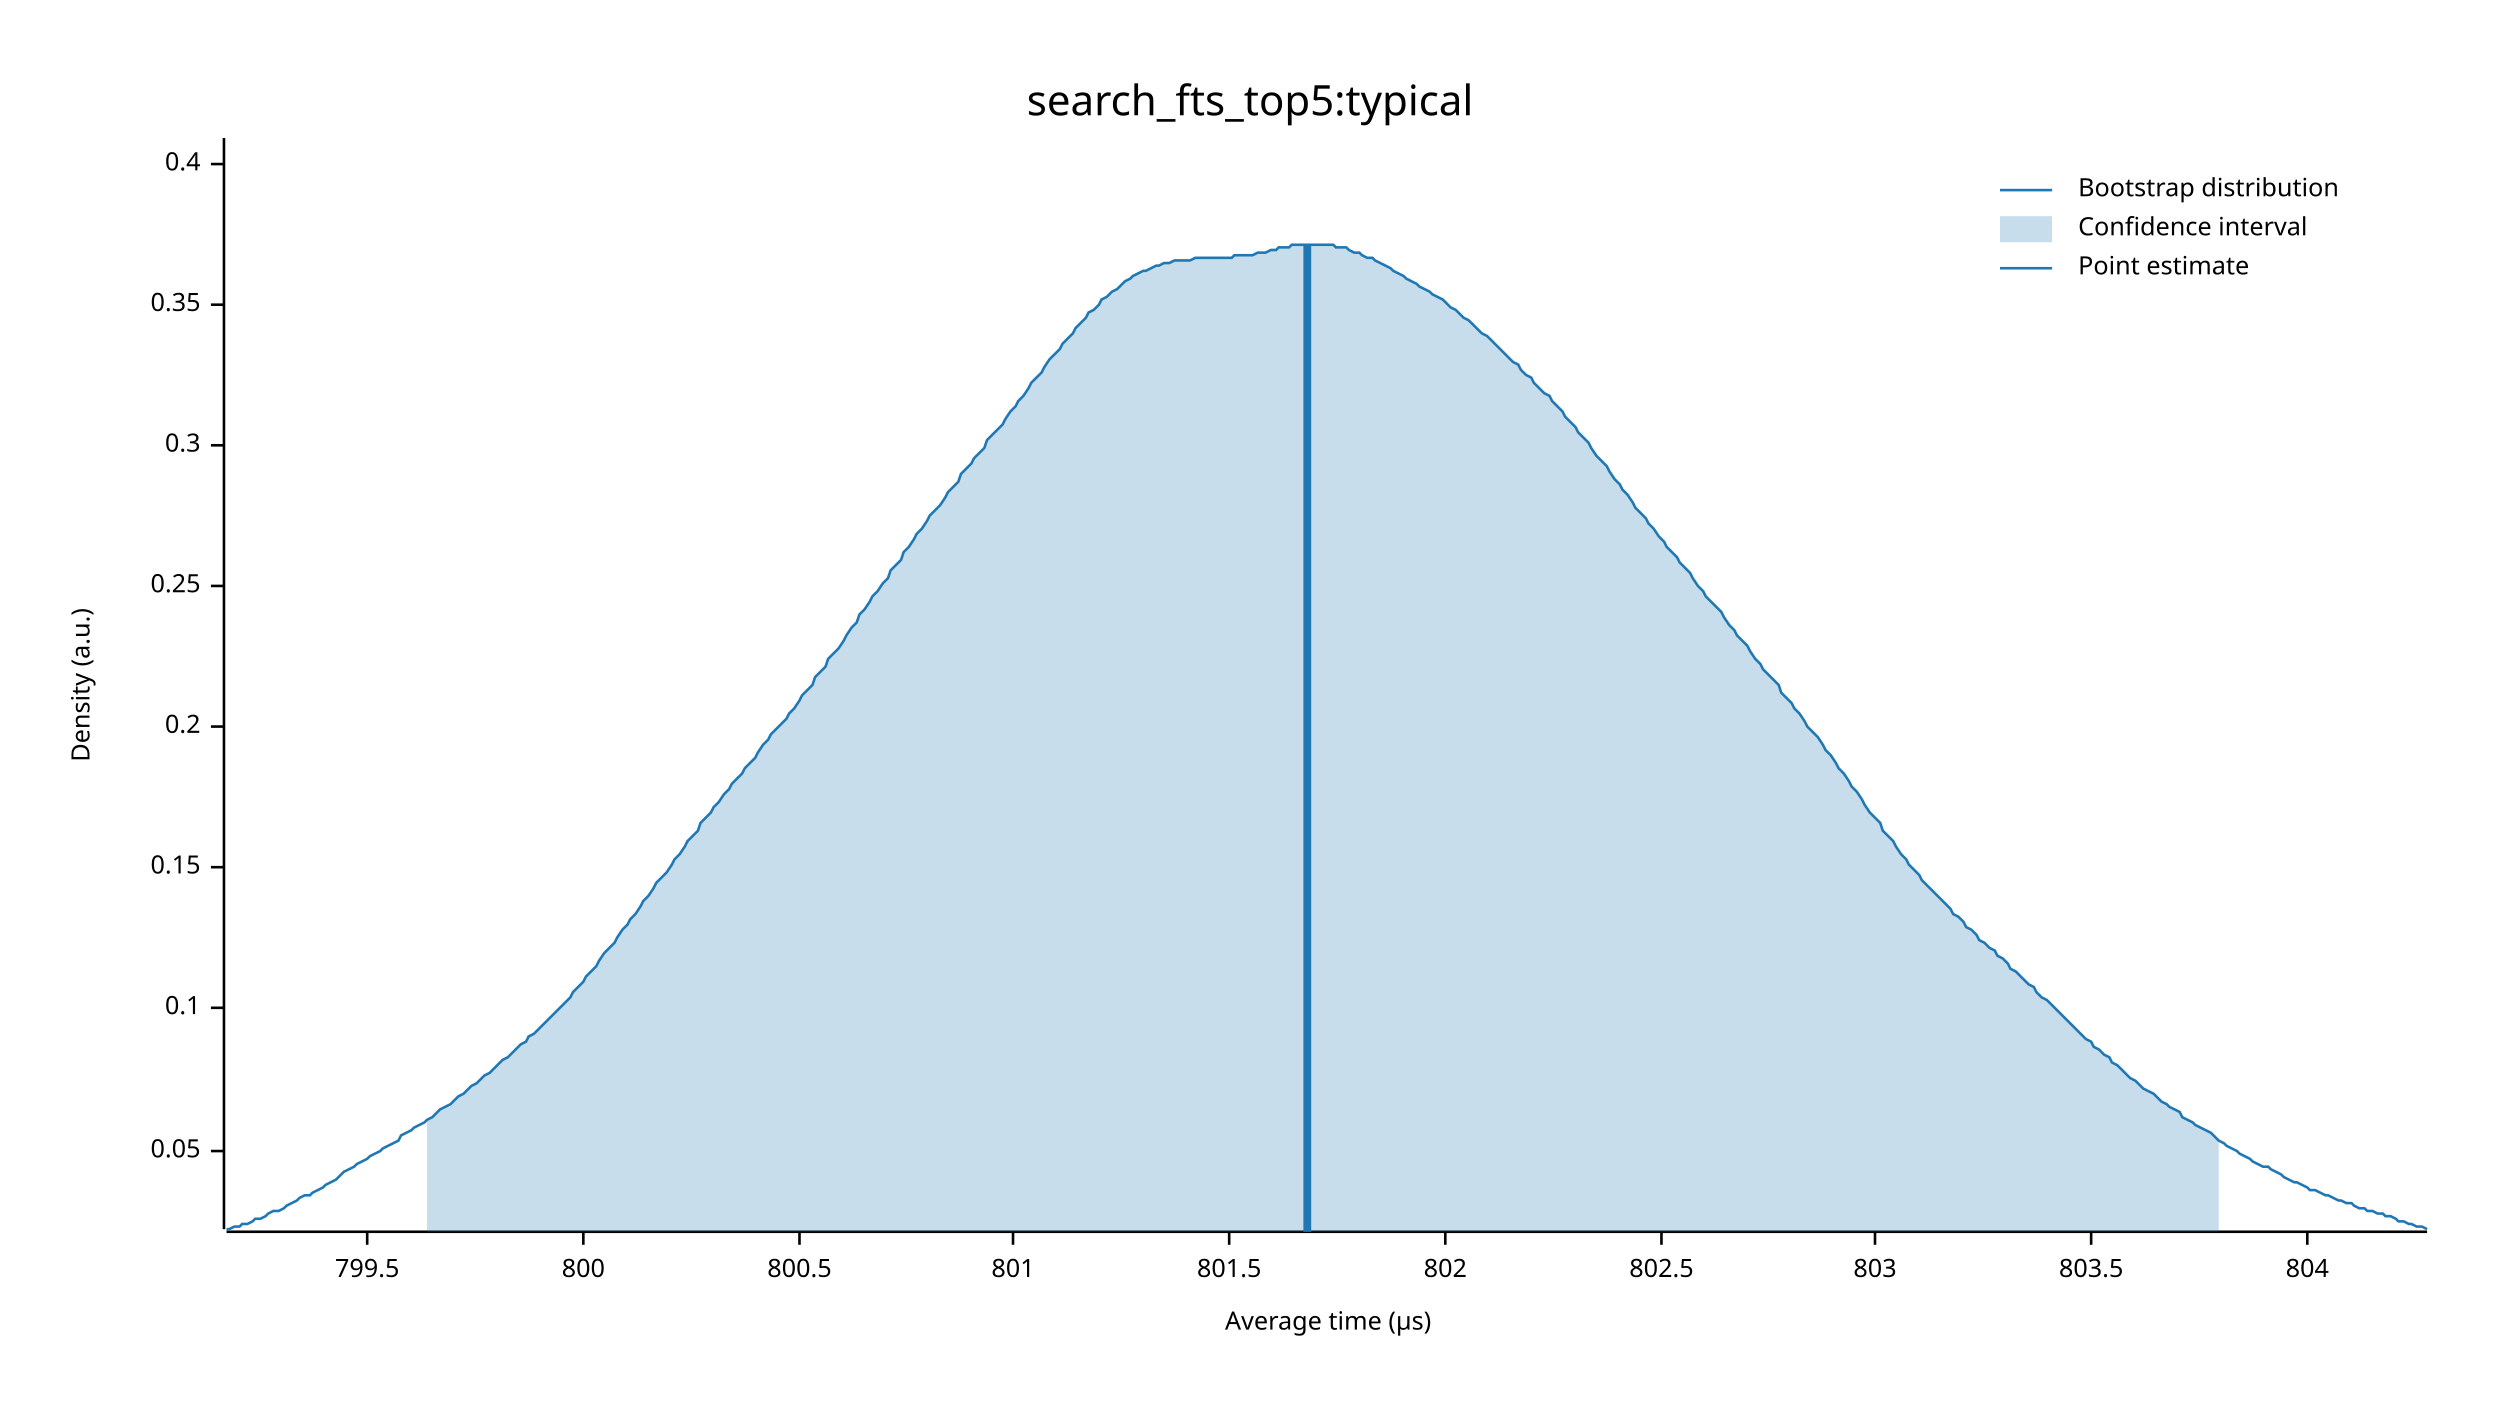
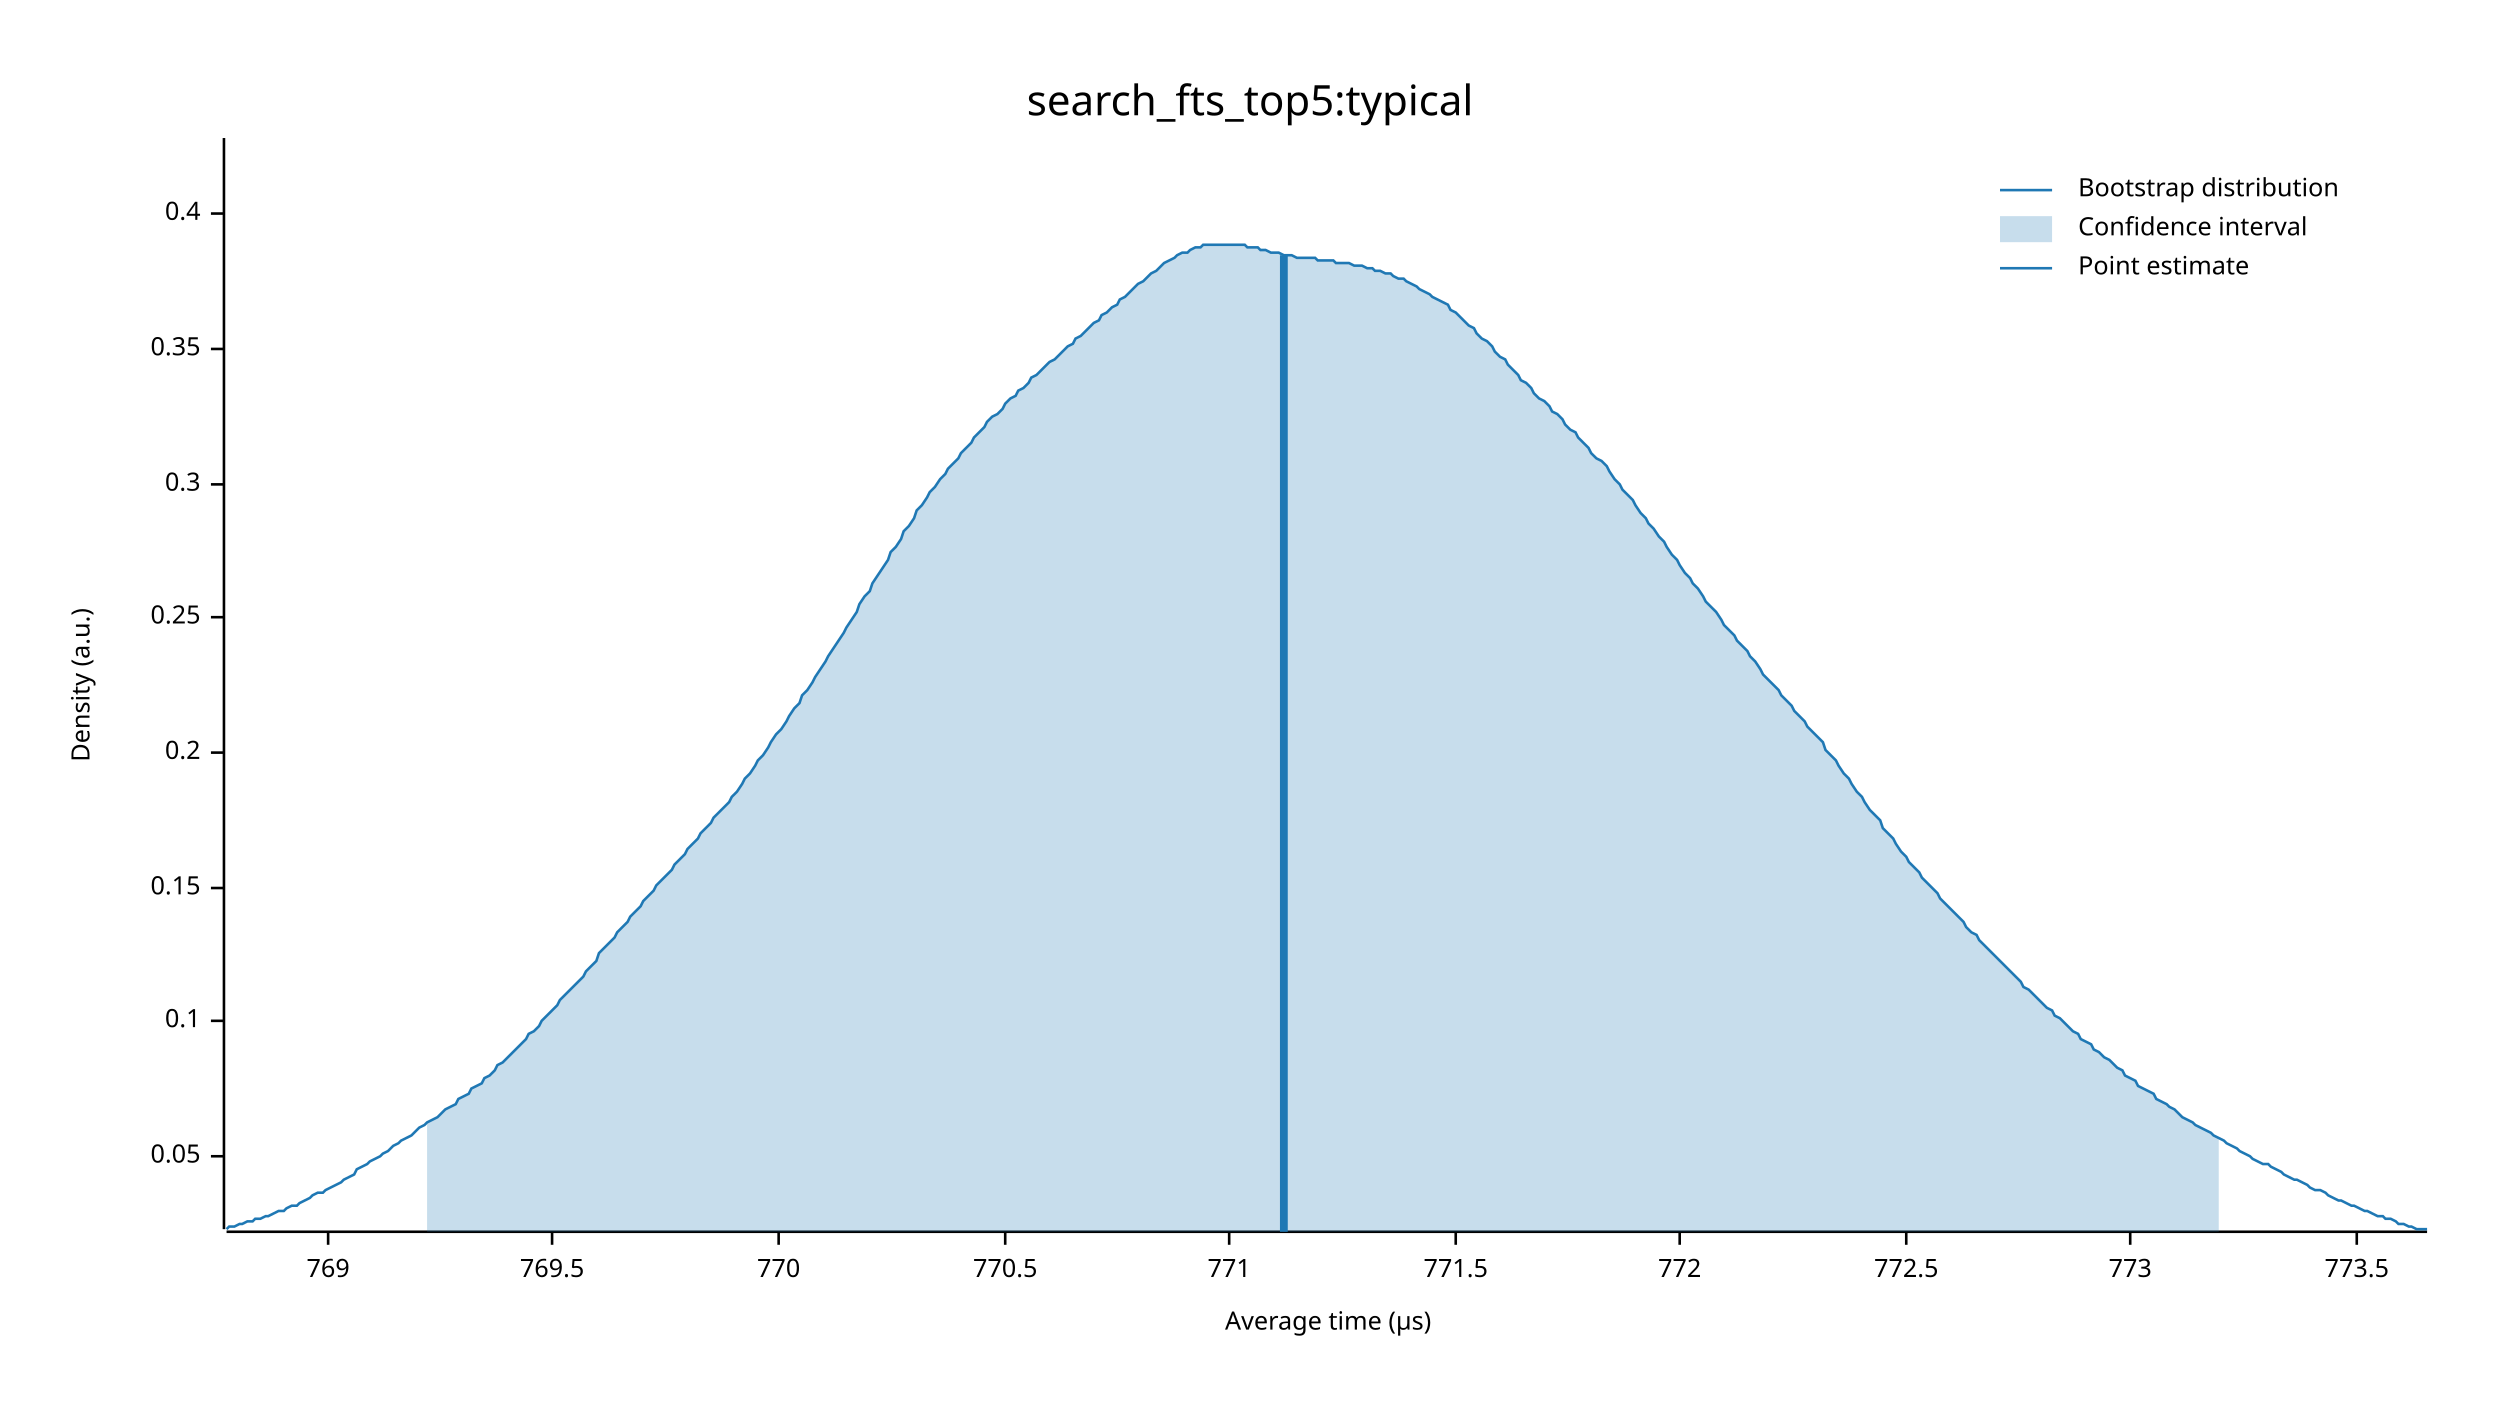
<svg xmlns="http://www.w3.org/2000/svg" width="960" height="540" viewBox="0 0 960 540">
  <text x="480" y="32" dy="0.76em" text-anchor="middle" font-family="sans-serif" font-size="16.129" opacity="1" fill="#000000">
search_fts_top5:typical
</text>
  <text x="27" y="263" dy="0.76em" text-anchor="middle" font-family="sans-serif" font-size="9.677" opacity="1" fill="#000000" transform="rotate(270, 27, 263)">
Density (a.u.)
</text>
  <text x="510" y="513" dy="-0.5ex" text-anchor="middle" font-family="sans-serif" font-size="9.677" opacity="1" fill="#000000">
Average time (µs)
</text>
  <polyline fill="none" opacity="1" stroke="#000000" stroke-width="1" points="86,53 86,472 " />
-   <text x="77" y="442" dy="0.5ex" text-anchor="end" font-family="sans-serif" font-size="9.677" opacity="1" fill="#000000">
+   <text x="77" y="444" dy="0.5ex" text-anchor="end" font-family="sans-serif" font-size="9.677" opacity="1" fill="#000000">
0.05
</text>
-   <polyline fill="none" opacity="1" stroke="#000000" stroke-width="1" points="81,442 86,442 " />
-   <text x="77" y="387" dy="0.5ex" text-anchor="end" font-family="sans-serif" font-size="9.677" opacity="1" fill="#000000">
+   <polyline fill="none" opacity="1" stroke="#000000" stroke-width="1" points="81,444 86,444 " />
+   <text x="77" y="392" dy="0.5ex" text-anchor="end" font-family="sans-serif" font-size="9.677" opacity="1" fill="#000000">
0.1
</text>
-   <polyline fill="none" opacity="1" stroke="#000000" stroke-width="1" points="81,387 86,387 " />
-   <text x="77" y="333" dy="0.5ex" text-anchor="end" font-family="sans-serif" font-size="9.677" opacity="1" fill="#000000">
+   <polyline fill="none" opacity="1" stroke="#000000" stroke-width="1" points="81,392 86,392 " />
+   <text x="77" y="341" dy="0.5ex" text-anchor="end" font-family="sans-serif" font-size="9.677" opacity="1" fill="#000000">
0.15
</text>
-   <polyline fill="none" opacity="1" stroke="#000000" stroke-width="1" points="81,333 86,333 " />
-   <text x="77" y="279" dy="0.5ex" text-anchor="end" font-family="sans-serif" font-size="9.677" opacity="1" fill="#000000">
+   <polyline fill="none" opacity="1" stroke="#000000" stroke-width="1" points="81,341 86,341 " />
+   <text x="77" y="289" dy="0.5ex" text-anchor="end" font-family="sans-serif" font-size="9.677" opacity="1" fill="#000000">
0.2
</text>
-   <polyline fill="none" opacity="1" stroke="#000000" stroke-width="1" points="81,279 86,279 " />
-   <text x="77" y="225" dy="0.5ex" text-anchor="end" font-family="sans-serif" font-size="9.677" opacity="1" fill="#000000">
+   <polyline fill="none" opacity="1" stroke="#000000" stroke-width="1" points="81,289 86,289 " />
+   <text x="77" y="237" dy="0.5ex" text-anchor="end" font-family="sans-serif" font-size="9.677" opacity="1" fill="#000000">
0.25
</text>
-   <polyline fill="none" opacity="1" stroke="#000000" stroke-width="1" points="81,225 86,225 " />
-   <text x="77" y="171" dy="0.5ex" text-anchor="end" font-family="sans-serif" font-size="9.677" opacity="1" fill="#000000">
+   <polyline fill="none" opacity="1" stroke="#000000" stroke-width="1" points="81,237 86,237 " />
+   <text x="77" y="186" dy="0.5ex" text-anchor="end" font-family="sans-serif" font-size="9.677" opacity="1" fill="#000000">
0.3
</text>
-   <polyline fill="none" opacity="1" stroke="#000000" stroke-width="1" points="81,171 86,171 " />
-   <text x="77" y="117" dy="0.5ex" text-anchor="end" font-family="sans-serif" font-size="9.677" opacity="1" fill="#000000">
+   <polyline fill="none" opacity="1" stroke="#000000" stroke-width="1" points="81,186 86,186 " />
+   <text x="77" y="134" dy="0.5ex" text-anchor="end" font-family="sans-serif" font-size="9.677" opacity="1" fill="#000000">
0.35
</text>
-   <polyline fill="none" opacity="1" stroke="#000000" stroke-width="1" points="81,117 86,117 " />
-   <text x="77" y="63" dy="0.5ex" text-anchor="end" font-family="sans-serif" font-size="9.677" opacity="1" fill="#000000">
+   <polyline fill="none" opacity="1" stroke="#000000" stroke-width="1" points="81,134 86,134 " />
+   <text x="77" y="82" dy="0.5ex" text-anchor="end" font-family="sans-serif" font-size="9.677" opacity="1" fill="#000000">
0.4
</text>
-   <polyline fill="none" opacity="1" stroke="#000000" stroke-width="1" points="81,63 86,63 " />
+   <polyline fill="none" opacity="1" stroke="#000000" stroke-width="1" points="81,82 86,82 " />
  <polyline fill="none" opacity="1" stroke="#000000" stroke-width="1" points="87,473 932,473 " />
-   <text x="141" y="483" dy="0.76em" text-anchor="middle" font-family="sans-serif" font-size="9.677" opacity="1" fill="#000000">
- 799.5
+   <text x="126" y="483" dy="0.76em" text-anchor="middle" font-family="sans-serif" font-size="9.677" opacity="1" fill="#000000">
+ 769
</text>
-   <polyline fill="none" opacity="1" stroke="#000000" stroke-width="1" points="141,473 141,478 " />
-   <text x="224" y="483" dy="0.76em" text-anchor="middle" font-family="sans-serif" font-size="9.677" opacity="1" fill="#000000">
- 800
+   <polyline fill="none" opacity="1" stroke="#000000" stroke-width="1" points="126,473 126,478 " />
+   <text x="212" y="483" dy="0.76em" text-anchor="middle" font-family="sans-serif" font-size="9.677" opacity="1" fill="#000000">
+ 769.5
</text>
-   <polyline fill="none" opacity="1" stroke="#000000" stroke-width="1" points="224,473 224,478 " />
-   <text x="307" y="483" dy="0.76em" text-anchor="middle" font-family="sans-serif" font-size="9.677" opacity="1" fill="#000000">
- 800.5
+   <polyline fill="none" opacity="1" stroke="#000000" stroke-width="1" points="212,473 212,478 " />
+   <text x="299" y="483" dy="0.76em" text-anchor="middle" font-family="sans-serif" font-size="9.677" opacity="1" fill="#000000">
+ 770
</text>
-   <polyline fill="none" opacity="1" stroke="#000000" stroke-width="1" points="307,473 307,478 " />
-   <text x="389" y="483" dy="0.76em" text-anchor="middle" font-family="sans-serif" font-size="9.677" opacity="1" fill="#000000">
- 801
+   <polyline fill="none" opacity="1" stroke="#000000" stroke-width="1" points="299,473 299,478 " />
+   <text x="386" y="483" dy="0.76em" text-anchor="middle" font-family="sans-serif" font-size="9.677" opacity="1" fill="#000000">
+ 770.5
</text>
-   <polyline fill="none" opacity="1" stroke="#000000" stroke-width="1" points="389,473 389,478 " />
+   <polyline fill="none" opacity="1" stroke="#000000" stroke-width="1" points="386,473 386,478 " />
  <text x="472" y="483" dy="0.76em" text-anchor="middle" font-family="sans-serif" font-size="9.677" opacity="1" fill="#000000">
- 801.5
+ 771
</text>
  <polyline fill="none" opacity="1" stroke="#000000" stroke-width="1" points="472,473 472,478 " />
-   <text x="555" y="483" dy="0.76em" text-anchor="middle" font-family="sans-serif" font-size="9.677" opacity="1" fill="#000000">
- 802
+   <text x="559" y="483" dy="0.76em" text-anchor="middle" font-family="sans-serif" font-size="9.677" opacity="1" fill="#000000">
+ 771.5
</text>
-   <polyline fill="none" opacity="1" stroke="#000000" stroke-width="1" points="555,473 555,478 " />
-   <text x="638" y="483" dy="0.76em" text-anchor="middle" font-family="sans-serif" font-size="9.677" opacity="1" fill="#000000">
- 802.5
+   <polyline fill="none" opacity="1" stroke="#000000" stroke-width="1" points="559,473 559,478 " />
+   <text x="645" y="483" dy="0.76em" text-anchor="middle" font-family="sans-serif" font-size="9.677" opacity="1" fill="#000000">
+ 772
</text>
-   <polyline fill="none" opacity="1" stroke="#000000" stroke-width="1" points="638,473 638,478 " />
-   <text x="720" y="483" dy="0.76em" text-anchor="middle" font-family="sans-serif" font-size="9.677" opacity="1" fill="#000000">
- 803
+   <polyline fill="none" opacity="1" stroke="#000000" stroke-width="1" points="645,473 645,478 " />
+   <text x="732" y="483" dy="0.76em" text-anchor="middle" font-family="sans-serif" font-size="9.677" opacity="1" fill="#000000">
+ 772.5
</text>
-   <polyline fill="none" opacity="1" stroke="#000000" stroke-width="1" points="720,473 720,478 " />
-   <text x="803" y="483" dy="0.76em" text-anchor="middle" font-family="sans-serif" font-size="9.677" opacity="1" fill="#000000">
- 803.5
+   <polyline fill="none" opacity="1" stroke="#000000" stroke-width="1" points="732,473 732,478 " />
+   <text x="818" y="483" dy="0.76em" text-anchor="middle" font-family="sans-serif" font-size="9.677" opacity="1" fill="#000000">
+ 773
</text>
-   <polyline fill="none" opacity="1" stroke="#000000" stroke-width="1" points="803,473 803,478 " />
-   <text x="886" y="483" dy="0.76em" text-anchor="middle" font-family="sans-serif" font-size="9.677" opacity="1" fill="#000000">
- 804
+   <polyline fill="none" opacity="1" stroke="#000000" stroke-width="1" points="818,473 818,478 " />
+   <text x="905" y="483" dy="0.76em" text-anchor="middle" font-family="sans-serif" font-size="9.677" opacity="1" fill="#000000">
+ 773.5
</text>
-   <polyline fill="none" opacity="1" stroke="#000000" stroke-width="1" points="886,473 886,478 " />
-   <polyline fill="none" opacity="1" stroke="#1F78B4" stroke-width="1" points="87,472 88,472 90,471 92,471 93,470 95,470 97,469 98,468 100,468 102,467 103,466 105,465 107,465 109,464 110,463 112,462 114,461 115,460 117,459 119,459 120,458 122,457 124,456 125,455 127,454 129,453 131,451 132,450 134,449 136,448 137,447 139,446 141,445 142,444 144,443 146,442 147,441 149,440 151,439 153,438 154,436 156,435 158,434 159,433 161,432 163,431 164,430 166,429 168,427 169,426 171,425 173,424 175,422 176,421 178,420 180,418 181,417 183,416 185,414 186,413 188,412 190,410 191,409 193,407 195,406 197,404 198,403 200,401 202,400 203,398 205,397 207,395 208,394 210,392 212,390 214,388 215,387 217,385 219,383 220,381 222,379 224,377 225,375 227,373 229,371 230,369 232,366 234,364 236,362 237,360 239,357 241,355 242,353 244,351 246,348 247,346 249,344 251,341 252,339 254,337 256,335 258,332 259,330 261,328 263,325 264,323 266,321 268,319 269,316 271,314 273,312 274,310 276,308 278,305 280,303 281,301 283,299 285,297 286,295 288,293 290,291 291,289 293,286 295,284 296,282 298,280 300,278 302,276 303,274 305,272 307,269 308,267 310,265 312,263 313,260 315,258 317,256 318,253 320,251 322,249 324,246 325,244 327,241 329,239 330,236 332,234 334,231 335,229 337,227 339,224 341,222 342,219 344,217 346,215 347,212 349,210 351,207 352,205 354,203 356,200 357,198 359,196 361,194 363,191 364,189 366,187 368,185 369,182 371,180 373,178 374,176 376,174 378,172 379,169 381,167 383,165 385,163 386,161 388,158 390,156 391,154 393,152 395,149 396,147 398,145 400,143 401,141 403,138 405,136 407,134 408,132 410,130 412,128 413,126 415,124 417,122 418,120 420,119 422,117 423,115 425,114 427,112 429,111 430,110 432,108 434,107 435,106 437,105 439,104 440,104 442,103 444,102 445,102 447,101 449,101 451,100 452,100 454,100 456,100 457,100 459,99 461,99 462,99 464,99 466,99 468,99 469,99 471,99 473,99 474,98 476,98 478,98 479,98 481,98 483,97 484,97 486,97 488,96 490,96 491,95 493,95 495,95 496,94 498,94 500,94 501,94 503,94 505,94 506,94 508,94 510,94 512,94 513,95 515,95 517,95 518,96 520,97 522,97 523,98 525,99 527,99 528,100 530,101 532,102 534,103 535,104 537,105 539,106 540,107 542,108 544,109 545,110 547,111 549,112 550,113 552,114 554,115 556,117 557,118 559,119 561,121 562,122 564,123 566,125 567,126 569,128 571,129 573,131 574,132 576,134 578,136 579,137 581,139 583,140 584,142 586,144 588,145 589,147 591,149 593,151 595,152 596,154 598,156 600,158 601,160 603,162 605,164 606,166 608,168 610,170 611,172 613,175 615,177 617,179 618,181 620,184 622,186 623,188 625,190 627,193 628,195 630,197 632,199 633,201 635,203 637,206 639,208 640,210 642,212 644,214 645,216 647,218 649,220 650,222 652,225 654,227 655,229 657,231 659,233 661,235 662,237 664,240 666,242 667,244 669,246 671,248 672,250 674,253 676,255 677,257 679,259 681,261 683,263 684,266 686,268 688,270 689,272 691,274 693,277 694,279 696,281 698,283 700,286 701,288 703,290 705,293 706,295 708,297 710,300 711,302 713,304 715,307 716,309 718,312 720,314 722,316 723,319 725,321 727,323 728,325 730,328 732,330 733,332 735,334 737,336 738,338 740,340 742,342 744,344 745,345 747,347 749,349 750,351 752,352 754,354 755,356 757,357 759,359 760,361 762,362 764,364 766,365 767,367 769,368 771,370 772,372 774,373 776,375 777,376 779,378 781,379 782,381 784,383 786,384 788,386 789,387 791,389 793,391 794,392 796,394 798,396 799,397 801,399 803,400 804,402 806,403 808,405 810,406 811,408 813,409 815,411 816,412 818,414 820,415 821,416 823,418 825,419 827,420 828,421 830,423 832,424 833,425 835,426 837,427 838,429 840,430 842,431 843,432 845,433 847,434 849,435 850,436 852,438 854,439 855,440 857,441 859,442 860,443 862,444 864,445 865,446 867,447 869,448 871,448 872,449 874,450 876,451 877,452 879,453 881,454 882,454 884,455 886,456 887,457 889,457 891,458 893,459 894,459 896,460 898,461 899,461 901,462 903,462 904,463 906,464 908,464 909,465 911,465 913,466 915,466 916,467 918,467 920,468 921,469 923,469 925,470 926,470 928,471 930,471 932,472 " />
-   <polygon opacity="0.25" fill="#1F78B4" points="164,430 166,429 168,427 169,426 171,425 173,424 175,422 176,421 178,420 180,418 181,417 183,416 185,414 186,413 188,412 190,410 191,409 193,407 195,406 197,404 198,403 200,401 202,400 203,398 205,397 207,395 208,394 210,392 212,390 214,388 215,387 217,385 219,383 220,381 222,379 224,377 225,375 227,373 229,371 230,369 232,366 234,364 236,362 237,360 239,357 241,355 242,353 244,351 246,348 247,346 249,344 251,341 252,339 254,337 256,335 258,332 259,330 261,328 263,325 264,323 266,321 268,319 269,316 271,314 273,312 274,310 276,308 278,305 280,303 281,301 283,299 285,297 286,295 288,293 290,291 291,289 293,286 295,284 296,282 298,280 300,278 302,276 303,274 305,272 307,269 308,267 310,265 312,263 313,260 315,258 317,256 318,253 320,251 322,249 324,246 325,244 327,241 329,239 330,236 332,234 334,231 335,229 337,227 339,224 341,222 342,219 344,217 346,215 347,212 349,210 351,207 352,205 354,203 356,200 357,198 359,196 361,194 363,191 364,189 366,187 368,185 369,182 371,180 373,178 374,176 376,174 378,172 379,169 381,167 383,165 385,163 386,161 388,158 390,156 391,154 393,152 395,149 396,147 398,145 400,143 401,141 403,138 405,136 407,134 408,132 410,130 412,128 413,126 415,124 417,122 418,120 420,119 422,117 423,115 425,114 427,112 429,111 430,110 432,108 434,107 435,106 437,105 439,104 440,104 442,103 444,102 445,102 447,101 449,101 451,100 452,100 454,100 456,100 457,100 459,99 461,99 462,99 464,99 466,99 468,99 469,99 471,99 473,99 474,98 476,98 478,98 479,98 481,98 483,97 484,97 486,97 488,96 490,96 491,95 493,95 495,95 496,94 498,94 500,94 501,94 503,94 505,94 506,94 508,94 510,94 512,94 513,95 515,95 517,95 518,96 520,97 522,97 523,98 525,99 527,99 528,100 530,101 532,102 534,103 535,104 537,105 539,106 540,107 542,108 544,109 545,110 547,111 549,112 550,113 552,114 554,115 556,117 557,118 559,119 561,121 562,122 564,123 566,125 567,126 569,128 571,129 573,131 574,132 576,134 578,136 579,137 581,139 583,140 584,142 586,144 588,145 589,147 591,149 593,151 595,152 596,154 598,156 600,158 601,160 603,162 605,164 606,166 608,168 610,170 611,172 613,175 615,177 617,179 618,181 620,184 622,186 623,188 625,190 627,193 628,195 630,197 632,199 633,201 635,203 637,206 639,208 640,210 642,212 644,214 645,216 647,218 649,220 650,222 652,225 654,227 655,229 657,231 659,233 661,235 662,237 664,240 666,242 667,244 669,246 671,248 672,250 674,253 676,255 677,257 679,259 681,261 683,263 684,266 686,268 688,270 689,272 691,274 693,277 694,279 696,281 698,283 700,286 701,288 703,290 705,293 706,295 708,297 710,300 711,302 713,304 715,307 716,309 718,312 720,314 722,316 723,319 725,321 727,323 728,325 730,328 732,330 733,332 735,334 737,336 738,338 740,340 742,342 744,344 745,345 747,347 749,349 750,351 752,352 754,354 755,356 757,357 759,359 760,361 762,362 764,364 766,365 767,367 769,368 771,370 772,372 774,373 776,375 777,376 779,378 781,379 782,381 784,383 786,384 788,386 789,387 791,389 793,391 794,392 796,394 798,396 799,397 801,399 803,400 804,402 806,403 808,405 810,406 811,408 813,409 815,411 816,412 818,414 820,415 821,416 823,418 825,419 827,420 828,421 830,423 832,424 833,425 835,426 837,427 838,429 840,430 842,431 843,432 845,433 847,434 849,435 850,436 852,438 852,473 164,473 " />
-   <polyline fill="none" opacity="1" stroke="#1F78B4" stroke-width="3" points="502,473 502,94 " />
+   <polyline fill="none" opacity="1" stroke="#000000" stroke-width="1" points="905,473 905,478 " />
+   <polyline fill="none" opacity="1" stroke="#1F78B4" stroke-width="1" points="87,472 88,471 90,471 92,470 93,470 95,469 97,469 98,468 100,468 102,467 103,467 105,466 107,465 109,465 110,464 112,463 114,463 115,462 117,461 119,460 120,459 122,458 124,458 125,457 127,456 129,455 131,454 132,453 134,452 136,451 137,449 139,448 141,447 142,446 144,445 146,444 147,443 149,442 151,440 153,439 154,438 156,437 158,436 159,435 161,433 163,432 164,431 166,430 168,429 169,428 171,426 173,425 175,424 176,422 178,421 180,420 181,418 183,417 185,416 186,414 188,413 190,411 191,409 193,408 195,406 197,404 198,403 200,401 202,399 203,397 205,396 207,394 208,392 210,390 212,388 214,386 215,384 217,382 219,380 220,379 222,377 224,375 225,373 227,371 229,369 230,366 232,364 234,362 236,360 237,358 239,356 241,354 242,352 244,350 246,348 247,346 249,344 251,342 252,340 254,338 256,336 258,334 259,332 261,330 263,328 264,326 266,324 268,322 269,320 271,318 273,316 274,314 276,312 278,310 280,308 281,306 283,304 285,301 286,299 288,297 290,294 291,292 293,290 295,287 296,285 298,282 300,280 302,277 303,275 305,272 307,270 308,267 310,265 312,262 313,260 315,257 317,254 318,252 320,249 322,246 324,243 325,241 327,238 329,235 330,232 332,229 334,227 335,224 337,221 339,218 341,215 342,212 344,210 346,207 347,204 349,202 351,199 352,196 354,194 356,191 357,189 359,187 361,184 363,182 364,180 366,178 368,176 369,174 371,172 373,170 374,168 376,166 378,164 379,162 381,160 383,159 385,157 386,155 388,153 390,152 391,150 393,149 395,147 396,145 398,144 400,142 401,141 403,139 405,138 407,136 408,135 410,133 412,132 413,130 415,129 417,127 418,126 420,124 422,123 423,121 425,120 427,118 429,117 430,115 432,114 434,112 435,111 437,109 439,108 440,107 442,105 444,104 445,103 447,101 449,100 451,99 452,98 454,97 456,97 457,96 459,95 461,95 462,94 464,94 466,94 468,94 469,94 471,94 473,94 474,94 476,94 478,94 479,95 481,95 483,95 484,96 486,96 488,97 490,97 491,97 493,98 495,98 496,98 498,99 500,99 501,99 503,99 505,99 506,100 508,100 510,100 512,100 513,101 515,101 517,101 518,101 520,102 522,102 523,102 525,103 527,103 528,104 530,104 532,105 534,105 535,106 537,107 539,107 540,108 542,109 544,110 545,111 547,112 549,113 550,114 552,115 554,116 556,117 557,119 559,120 561,122 562,123 564,125 566,126 567,128 569,130 571,131 573,133 574,135 576,137 578,138 579,140 581,142 583,144 584,146 586,147 588,149 589,151 591,153 593,154 595,156 596,158 598,159 600,161 601,163 603,165 605,166 606,168 608,170 610,172 611,174 613,176 615,177 617,179 618,181 620,184 622,186 623,188 625,190 627,192 628,194 630,197 632,199 633,201 635,203 637,206 639,208 640,210 642,213 644,215 645,217 647,220 649,222 650,224 652,226 654,229 655,231 657,233 659,235 661,238 662,240 664,242 666,244 667,246 669,248 671,250 672,252 674,254 676,257 677,259 679,261 681,263 683,265 684,267 686,269 688,271 689,273 691,275 693,277 694,279 696,281 698,283 700,285 701,288 703,290 705,292 706,294 708,297 710,299 711,301 713,304 715,306 716,308 718,311 720,313 722,315 723,318 725,320 727,322 728,324 730,327 732,329 733,331 735,333 737,335 738,337 740,339 742,341 744,343 745,345 747,347 749,349 750,350 752,352 754,354 755,356 757,358 759,359 760,361 762,363 764,365 766,367 767,368 769,370 771,372 772,373 774,375 776,377 777,379 779,380 781,382 782,383 784,385 786,387 788,388 789,390 791,391 793,393 794,394 796,396 798,397 799,399 801,400 803,401 804,403 806,404 808,406 810,407 811,408 813,410 815,411 816,413 818,414 820,415 821,417 823,418 825,419 827,420 828,422 830,423 832,424 833,425 835,426 837,428 838,429 840,430 842,431 843,432 845,433 847,434 849,435 850,436 852,437 854,438 855,439 857,440 859,441 860,442 862,443 864,444 865,445 867,446 869,447 871,447 872,448 874,449 876,450 877,451 879,452 881,453 882,453 884,454 886,455 887,456 889,457 891,457 893,458 894,459 896,460 898,461 899,461 901,462 903,463 904,463 906,464 908,465 909,465 911,466 913,467 915,467 916,468 918,468 920,469 921,470 923,470 925,471 926,471 928,472 930,472 932,472 " />
+   <polygon opacity="0.25" fill="#1F78B4" points="164,431 166,430 168,429 169,428 171,426 173,425 175,424 176,422 178,421 180,420 181,418 183,417 185,416 186,414 188,413 190,411 191,409 193,408 195,406 197,404 198,403 200,401 202,399 203,397 205,396 207,394 208,392 210,390 212,388 214,386 215,384 217,382 219,380 220,379 222,377 224,375 225,373 227,371 229,369 230,366 232,364 234,362 236,360 237,358 239,356 241,354 242,352 244,350 246,348 247,346 249,344 251,342 252,340 254,338 256,336 258,334 259,332 261,330 263,328 264,326 266,324 268,322 269,320 271,318 273,316 274,314 276,312 278,310 280,308 281,306 283,304 285,301 286,299 288,297 290,294 291,292 293,290 295,287 296,285 298,282 300,280 302,277 303,275 305,272 307,270 308,267 310,265 312,262 313,260 315,257 317,254 318,252 320,249 322,246 324,243 325,241 327,238 329,235 330,232 332,229 334,227 335,224 337,221 339,218 341,215 342,212 344,210 346,207 347,204 349,202 351,199 352,196 354,194 356,191 357,189 359,187 361,184 363,182 364,180 366,178 368,176 369,174 371,172 373,170 374,168 376,166 378,164 379,162 381,160 383,159 385,157 386,155 388,153 390,152 391,150 393,149 395,147 396,145 398,144 400,142 401,141 403,139 405,138 407,136 408,135 410,133 412,132 413,130 415,129 417,127 418,126 420,124 422,123 423,121 425,120 427,118 429,117 430,115 432,114 434,112 435,111 437,109 439,108 440,107 442,105 444,104 445,103 447,101 449,100 451,99 452,98 454,97 456,97 457,96 459,95 461,95 462,94 464,94 466,94 468,94 469,94 471,94 473,94 474,94 476,94 478,94 479,95 481,95 483,95 484,96 486,96 488,97 490,97 491,97 493,98 495,98 496,98 498,99 500,99 501,99 503,99 505,99 506,100 508,100 510,100 512,100 513,101 515,101 517,101 518,101 520,102 522,102 523,102 525,103 527,103 528,104 530,104 532,105 534,105 535,106 537,107 539,107 540,108 542,109 544,110 545,111 547,112 549,113 550,114 552,115 554,116 556,117 557,119 559,120 561,122 562,123 564,125 566,126 567,128 569,130 571,131 573,133 574,135 576,137 578,138 579,140 581,142 583,144 584,146 586,147 588,149 589,151 591,153 593,154 595,156 596,158 598,159 600,161 601,163 603,165 605,166 606,168 608,170 610,172 611,174 613,176 615,177 617,179 618,181 620,184 622,186 623,188 625,190 627,192 628,194 630,197 632,199 633,201 635,203 637,206 639,208 640,210 642,213 644,215 645,217 647,220 649,222 650,224 652,226 654,229 655,231 657,233 659,235 661,238 662,240 664,242 666,244 667,246 669,248 671,250 672,252 674,254 676,257 677,259 679,261 681,263 683,265 684,267 686,269 688,271 689,273 691,275 693,277 694,279 696,281 698,283 700,285 701,288 703,290 705,292 706,294 708,297 710,299 711,301 713,304 715,306 716,308 718,311 720,313 722,315 723,318 725,320 727,322 728,324 730,327 732,329 733,331 735,333 737,335 738,337 740,339 742,341 744,343 745,345 747,347 749,349 750,350 752,352 754,354 755,356 757,358 759,359 760,361 762,363 764,365 766,367 767,368 769,370 771,372 772,373 774,375 776,377 777,379 779,380 781,382 782,383 784,385 786,387 788,388 789,390 791,391 793,393 794,394 796,396 798,397 799,399 801,400 803,401 804,403 806,404 808,406 810,407 811,408 813,410 815,411 816,413 818,414 820,415 821,417 823,418 825,419 827,420 828,422 830,423 832,424 833,425 835,426 837,428 838,429 840,430 842,431 843,432 845,433 847,434 849,435 850,436 852,437 852,473 164,473 " />
+   <polyline fill="none" opacity="1" stroke="#1F78B4" stroke-width="3" points="493,473 493,98 " />
  <text x="798" y="68" dy="0.76em" text-anchor="start" font-family="sans-serif" font-size="9.677" opacity="1" fill="#000000">
Bootstrap distribution
</text>
  <text x="798" y="83" dy="0.76em" text-anchor="start" font-family="sans-serif" font-size="9.677" opacity="1" fill="#000000">
Confidence interval
</text>
  <text x="798" y="98" dy="0.76em" text-anchor="start" font-family="sans-serif" font-size="9.677" opacity="1" fill="#000000">
Point estimate
</text>
  <polyline fill="none" opacity="1" stroke="#1F78B4" stroke-width="1" points="768,73 788,73 " />
  <rect x="768" y="83" width="20" height="10" opacity="0.25" fill="#1F78B4" stroke="none" />
  <polyline fill="none" opacity="1" stroke="#1F78B4" stroke-width="1" points="768,103 788,103 " />
</svg>
